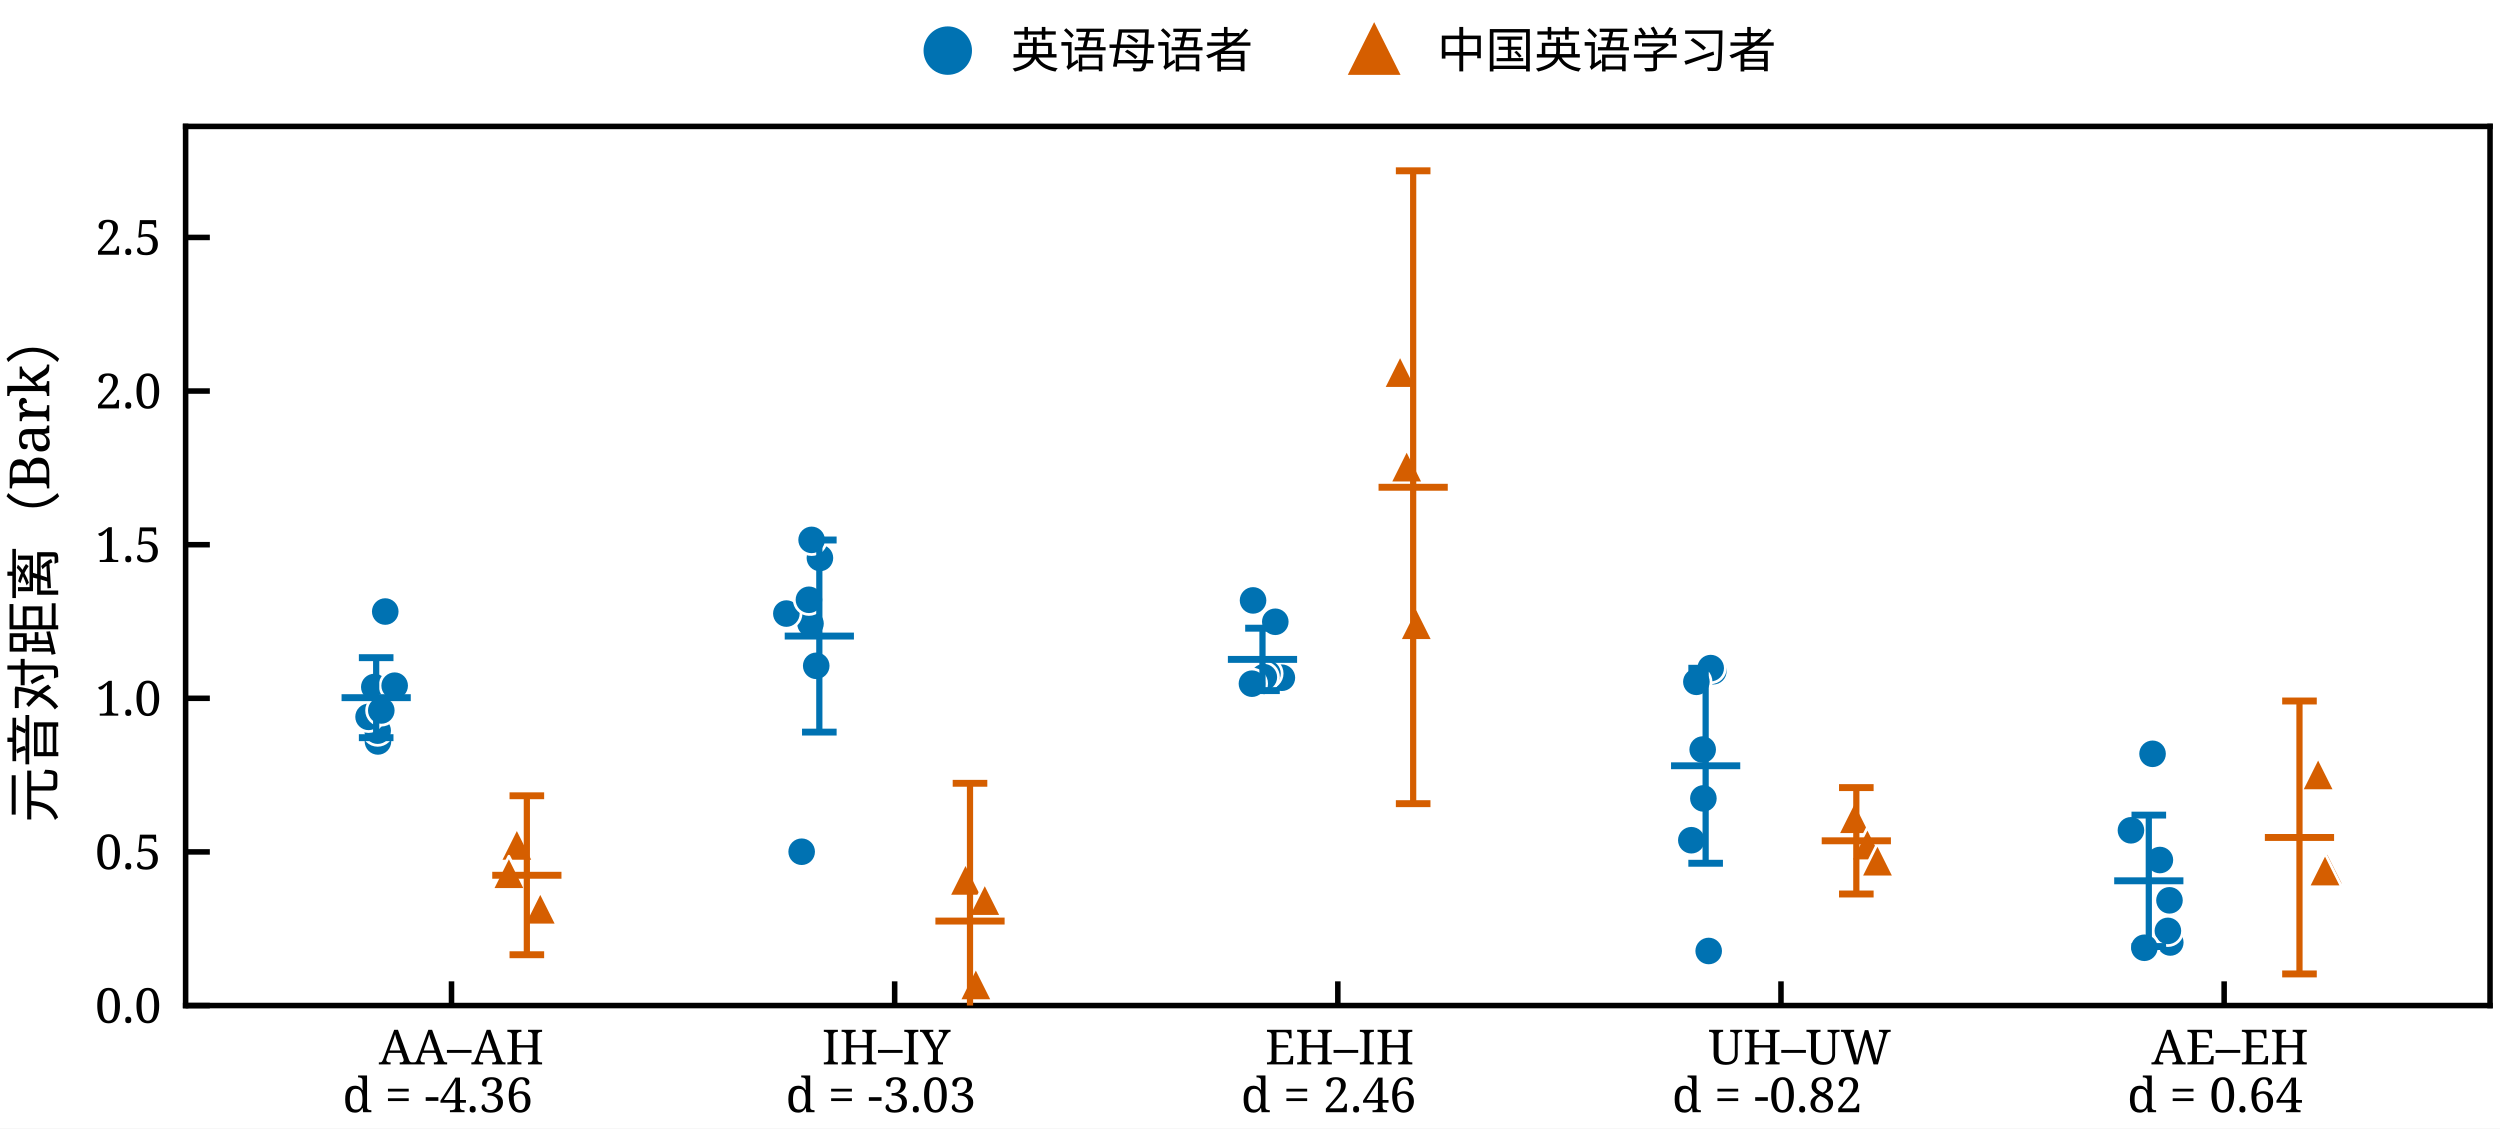
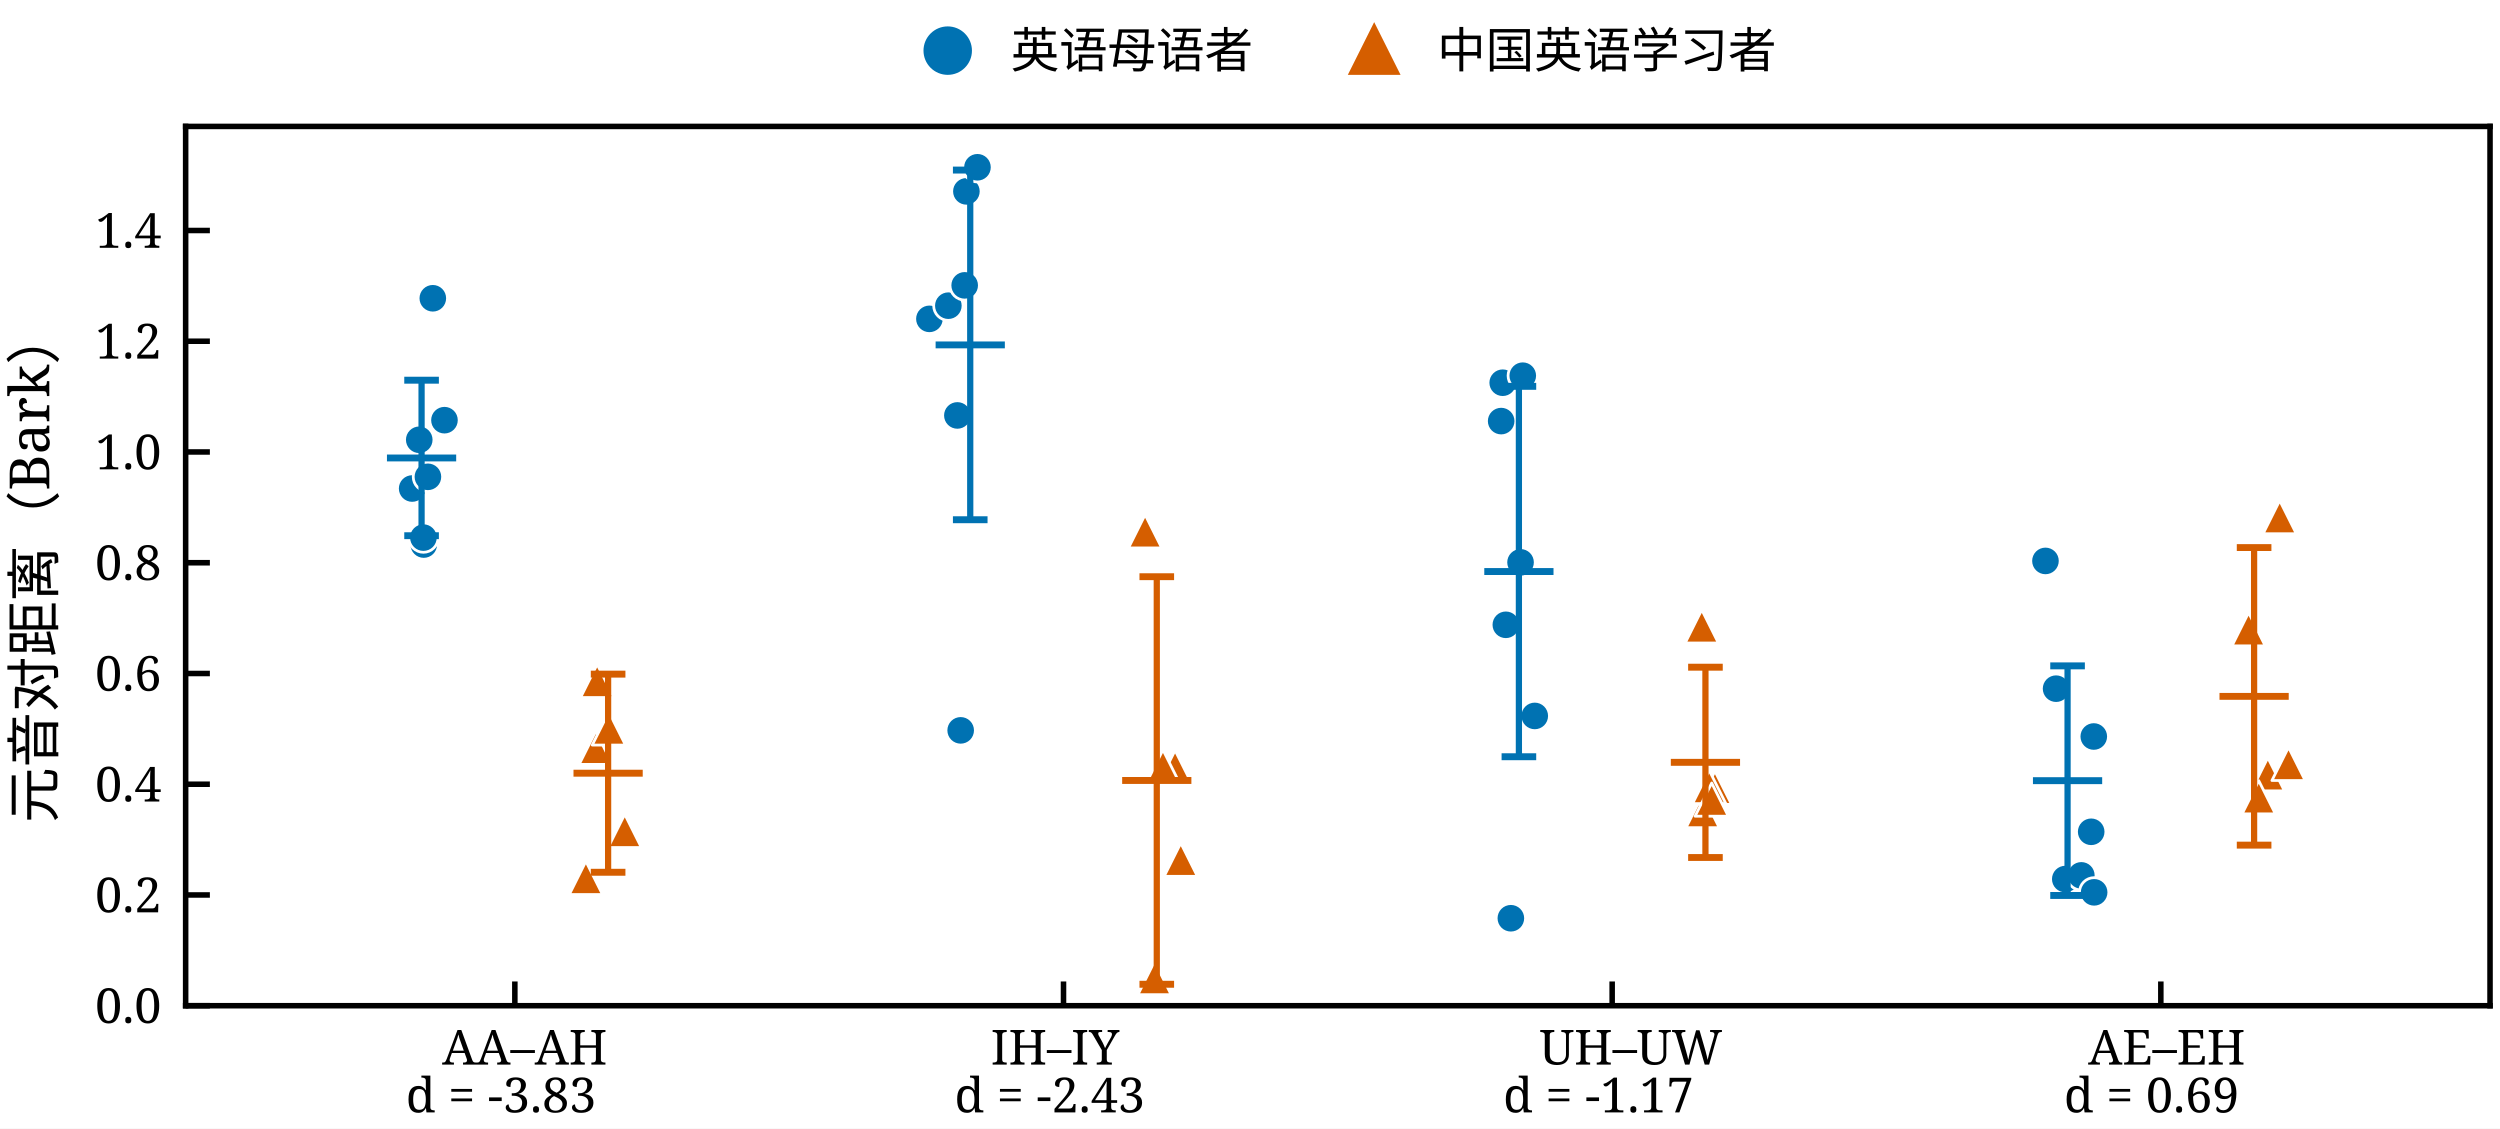
- <svg xmlns="http://www.w3.org/2000/svg" xmlns:xlink="http://www.w3.org/1999/xlink" width="361.169pt" height="163.023pt" viewBox="0 0 361.169 163.023" version="1.1">
+ <svg xmlns="http://www.w3.org/2000/svg" xmlns:xlink="http://www.w3.org/1999/xlink" width="361.109pt" height="163.023pt" viewBox="0 0 361.109 163.023" version="1.1">
  <defs>
    <style type="text/css">*{stroke-linejoin: round; stroke-linecap: butt}</style>
  </defs>
  <g id="figure_1">
    <g id="patch_1">
-       <path d="M 0 163.023  L 361.169 163.023  L 361.169 0  L 0 0  z " style="fill: #ffffff" />
+       <path d="M 0 163.023  L 361.109 163.023  L 361.109 0  L 0 0  z " style="fill: #ffffff" />
    </g>
    <g id="axes_1">
      <g id="patch_2">
-         <path d="M 26.815 145.269  L 359.729 145.269  L 359.729 18.261  L 26.815 18.261  z " style="fill: #ffffff" />
+         <path d="M 26.815 145.269  L 359.669 145.269  L 359.669 18.261  L 26.815 18.261  z " style="fill: #ffffff" />
      </g>
      <g id="matplotlib.axis_1">
        <g id="xtick_1">
          <g id="line2d_1">
            <defs>
-               <path id="m0f20e8d3a5" d="M 0 0  L 0 -3.5  " style="stroke: #000000; stroke-width: 0.8" />
+               <path id="m273ee0854e" d="M 0 0  L 0 -3.5  " style="stroke: #000000; stroke-width: 0.8" />
            </defs>
            <g>
-               <use xlink:href="#m0f20e8d3a5" x="65.228" y="145.269" style="stroke: #000000; stroke-width: 0.8" />
+               <use xlink:href="#m273ee0854e" x="74.366" y="145.269" style="stroke: #000000; stroke-width: 0.8" />
            </g>
          </g>
          <g id="text_1">
-             <text style="font-size: 7px; font-family: 'SimSun'" transform="translate(54.72816 153.7732)">AA–AH</text>
-             <text style="font-size: 7px; font-family: 'SimSun'" transform="translate(49.47816 160.6802)">d = -4.36</text>
+             <text style="font-size: 7px; font-family: 'SimSun'" transform="translate(63.86557 153.7732)">AA–AH</text>
+             <text style="font-size: 7px; font-family: 'SimSun'" transform="translate(58.61557 160.6802)">d = -3.83</text>
          </g>
        </g>
        <g id="xtick_2">
          <g id="line2d_2">
            <g>
-               <use xlink:href="#m0f20e8d3a5" x="129.25" y="145.269" style="stroke: #000000; stroke-width: 0.8" />
+               <use xlink:href="#m273ee0854e" x="153.617" y="145.269" style="stroke: #000000; stroke-width: 0.8" />
            </g>
          </g>
          <g id="text_2">
-             <text style="font-size: 7px; font-family: 'SimSun'" transform="translate(118.7501 153.7732)">IH–IY</text>
-             <text style="font-size: 7px; font-family: 'SimSun'" transform="translate(113.5001 160.6802)">d = -3.03</text>
+             <text style="font-size: 7px; font-family: 'SimSun'" transform="translate(143.1165 153.7732)">IH–IY</text>
+             <text style="font-size: 7px; font-family: 'SimSun'" transform="translate(137.8665 160.6802)">d = -2.43</text>
          </g>
        </g>
        <g id="xtick_3">
          <g id="line2d_3">
            <g>
-               <use xlink:href="#m0f20e8d3a5" x="193.272" y="145.269" style="stroke: #000000; stroke-width: 0.8" />
+               <use xlink:href="#m273ee0854e" x="232.867" y="145.269" style="stroke: #000000; stroke-width: 0.8" />
            </g>
          </g>
          <g id="text_3">
-             <text style="font-size: 7px; font-family: 'SimSun'" transform="translate(182.772 153.7732)">EH–IH</text>
-             <text style="font-size: 7px; font-family: 'SimSun'" transform="translate(179.272 160.6802)">d = 2.46</text>
+             <text style="font-size: 7px; font-family: 'SimSun'" transform="translate(222.3675 153.7732)">UH–UW</text>
+             <text style="font-size: 7px; font-family: 'SimSun'" transform="translate(217.1175 160.6802)">d = -1.17</text>
          </g>
        </g>
        <g id="xtick_4">
          <g id="line2d_4">
            <g>
-               <use xlink:href="#m0f20e8d3a5" x="257.294" y="145.269" style="stroke: #000000; stroke-width: 0.8" />
+               <use xlink:href="#m273ee0854e" x="312.118" y="145.269" style="stroke: #000000; stroke-width: 0.8" />
            </g>
          </g>
          <g id="text_4">
-             <text style="font-size: 7px; font-family: 'SimSun'" transform="translate(246.7939 153.7732)">UH–UW</text>
-             <text style="font-size: 7px; font-family: 'SimSun'" transform="translate(241.5439 160.6802)">d = -0.82</text>
-           </g>
-         </g>
-         <g id="xtick_5">
-           <g id="line2d_5">
-             <g>
-               <use xlink:href="#m0f20e8d3a5" x="321.316" y="145.269" style="stroke: #000000; stroke-width: 0.8" />
-             </g>
-           </g>
-           <g id="text_5">
-             <text style="font-size: 7px; font-family: 'SimSun'" transform="translate(310.8159 153.7732)">AE–EH</text>
-             <text style="font-size: 7px; font-family: 'SimSun'" transform="translate(307.3159 160.6802)">d = 0.64</text>
+             <text style="font-size: 7px; font-family: 'SimSun'" transform="translate(301.6184 153.7732)">AE–EH</text>
+             <text style="font-size: 7px; font-family: 'SimSun'" transform="translate(298.1184 160.6802)">d = 0.69</text>
          </g>
        </g>
      </g>
      <g id="matplotlib.axis_2">
        <g id="ytick_1">
+           <g id="line2d_5">
+             <defs>
+               <path id="ma2ad5a8fa7" d="M 0 0  L 3.5 0  " style="stroke: #000000; stroke-width: 0.8" />
+             </defs>
+             <g>
+               <use xlink:href="#ma2ad5a8fa7" x="26.815" y="145.269" style="stroke: #000000; stroke-width: 0.8" />
+             </g>
+           </g>
+           <g id="text_5">
+             <text style="font-size: 7px; font-family: 'SimSun'; text-anchor: end" x="23.315" y="147.771" transform="rotate(-0 23.315 147.7712)">0.0</text>
+           </g>
+         </g>
+         <g id="ytick_2">
          <g id="line2d_6">
-             <defs>
-               <path id="m9a0cbcdfed" d="M 0 0  L 3.5 0  " style="stroke: #000000; stroke-width: 0.8" />
-             </defs>
-             <g>
-               <use xlink:href="#m9a0cbcdfed" x="26.815" y="145.269" style="stroke: #000000; stroke-width: 0.8" />
+             <g>
+               <use xlink:href="#ma2ad5a8fa7" x="26.815" y="129.273" style="stroke: #000000; stroke-width: 0.8" />
            </g>
          </g>
          <g id="text_6">
-             <text style="font-size: 7px; font-family: 'SimSun'; text-anchor: end" x="23.315" y="147.771" transform="rotate(-0 23.315 147.7712)">0.0</text>
-           </g>
-         </g>
-         <g id="ytick_2">
+             <text style="font-size: 7px; font-family: 'SimSun'; text-anchor: end" x="23.315" y="131.775" transform="rotate(-0 23.315 131.7748)">0.2</text>
+           </g>
+         </g>
+         <g id="ytick_3">
          <g id="line2d_7">
            <g>
-               <use xlink:href="#m9a0cbcdfed" x="26.815" y="123.076" style="stroke: #000000; stroke-width: 0.8" />
+               <use xlink:href="#ma2ad5a8fa7" x="26.815" y="113.276" style="stroke: #000000; stroke-width: 0.8" />
            </g>
          </g>
          <g id="text_7">
-             <text style="font-size: 7px; font-family: 'SimSun'; text-anchor: end" x="23.315" y="125.578" transform="rotate(-0 23.315 125.5778)">0.5</text>
-           </g>
-         </g>
-         <g id="ytick_3">
+             <text style="font-size: 7px; font-family: 'SimSun'; text-anchor: end" x="23.315" y="115.778" transform="rotate(-0 23.315 115.7783)">0.4</text>
+           </g>
+         </g>
+         <g id="ytick_4">
          <g id="line2d_8">
            <g>
-               <use xlink:href="#m9a0cbcdfed" x="26.815" y="100.882" style="stroke: #000000; stroke-width: 0.8" />
+               <use xlink:href="#ma2ad5a8fa7" x="26.815" y="97.28" style="stroke: #000000; stroke-width: 0.8" />
            </g>
          </g>
          <g id="text_8">
-             <text style="font-size: 7px; font-family: 'SimSun'; text-anchor: end" x="23.315" y="103.384" transform="rotate(-0 23.315 103.3844)">1.0</text>
-           </g>
-         </g>
-         <g id="ytick_4">
+             <text style="font-size: 7px; font-family: 'SimSun'; text-anchor: end" x="23.315" y="99.782" transform="rotate(-0 23.315 99.78178)">0.6</text>
+           </g>
+         </g>
+         <g id="ytick_5">
          <g id="line2d_9">
            <g>
-               <use xlink:href="#m9a0cbcdfed" x="26.815" y="78.689" style="stroke: #000000; stroke-width: 0.8" />
+               <use xlink:href="#ma2ad5a8fa7" x="26.815" y="81.283" style="stroke: #000000; stroke-width: 0.8" />
            </g>
          </g>
          <g id="text_9">
-             <text style="font-size: 7px; font-family: 'SimSun'; text-anchor: end" x="23.315" y="81.191" transform="rotate(-0 23.315 81.19102)">1.5</text>
-           </g>
-         </g>
-         <g id="ytick_5">
+             <text style="font-size: 7px; font-family: 'SimSun'; text-anchor: end" x="23.315" y="83.785" transform="rotate(-0 23.315 83.7853)">0.8</text>
+           </g>
+         </g>
+         <g id="ytick_6">
          <g id="line2d_10">
            <g>
-               <use xlink:href="#m9a0cbcdfed" x="26.815" y="56.496" style="stroke: #000000; stroke-width: 0.8" />
+               <use xlink:href="#ma2ad5a8fa7" x="26.815" y="65.287" style="stroke: #000000; stroke-width: 0.8" />
            </g>
          </g>
          <g id="text_10">
-             <text style="font-size: 7px; font-family: 'SimSun'; text-anchor: end" x="23.315" y="58.998" transform="rotate(-0 23.315 58.99762)">2.0</text>
-           </g>
-         </g>
-         <g id="ytick_6">
+             <text style="font-size: 7px; font-family: 'SimSun'; text-anchor: end" x="23.315" y="67.789" transform="rotate(-0 23.315 67.78882)">1.0</text>
+           </g>
+         </g>
+         <g id="ytick_7">
          <g id="line2d_11">
            <g>
-               <use xlink:href="#m9a0cbcdfed" x="26.815" y="34.302" style="stroke: #000000; stroke-width: 0.8" />
+               <use xlink:href="#ma2ad5a8fa7" x="26.815" y="49.29" style="stroke: #000000; stroke-width: 0.8" />
            </g>
          </g>
          <g id="text_11">
-             <text style="font-size: 7px; font-family: 'SimSun'; text-anchor: end" x="23.315" y="36.804" transform="rotate(-0 23.315 36.80422)">2.5</text>
-           </g>
-         </g>
-         <g id="text_12">
+             <text style="font-size: 7px; font-family: 'SimSun'; text-anchor: end" x="23.315" y="51.792" transform="rotate(-0 23.315 51.79234)">1.2</text>
+           </g>
+         </g>
+         <g id="ytick_8">
+           <g id="line2d_12">
+             <g>
+               <use xlink:href="#ma2ad5a8fa7" x="26.815" y="33.294" style="stroke: #000000; stroke-width: 0.8" />
+             </g>
+           </g>
+           <g id="text_12">
+             <text style="font-size: 7px; font-family: 'SimSun'; text-anchor: end" x="23.315" y="35.796" transform="rotate(-0 23.315 35.79585)">1.4</text>
+           </g>
+         </g>
+         <g id="text_13">
          <text style="font-size: 8px; font-family: 'SimSun'; text-anchor: middle" x="7.784" y="81.765" transform="rotate(-90 7.78375 81.76528)">元音对距离（Bark）</text>
        </g>
      </g>
      <g id="patch_3">
        <path d="M 26.815 145.269  L 26.815 18.261  " style="fill: none; stroke: #000000; stroke-width: 0.8; stroke-linejoin: miter; stroke-linecap: square" />
      </g>
      <g id="patch_4">
-         <path d="M 359.729 145.269  L 359.729 18.261  " style="fill: none; stroke: #000000; stroke-width: 0.8; stroke-linejoin: miter; stroke-linecap: square" />
+         <path d="M 359.669 145.269  L 359.669 18.261  " style="fill: none; stroke: #000000; stroke-width: 0.8; stroke-linejoin: miter; stroke-linecap: square" />
      </g>
      <g id="patch_5">
-         <path d="M 26.815 145.269  L 359.729 145.269  " style="fill: none; stroke: #000000; stroke-width: 0.8; stroke-linejoin: miter; stroke-linecap: square" />
+         <path d="M 26.815 145.269  L 359.669 145.269  " style="fill: none; stroke: #000000; stroke-width: 0.8; stroke-linejoin: miter; stroke-linecap: square" />
      </g>
      <g id="patch_6">
-         <path d="M 26.815 18.261  L 359.729 18.261  " style="fill: none; stroke: #000000; stroke-width: 0.8; stroke-linejoin: miter; stroke-linecap: square" />
+         <path d="M 26.815 18.261  L 359.669 18.261  " style="fill: none; stroke: #000000; stroke-width: 0.8; stroke-linejoin: miter; stroke-linecap: square" />
      </g>
      <g id="PathCollection_1">
        <defs>
-           <path id="m44cddf2eb2" d="M 0 2.121  C 0.563 2.121 1.102 1.898 1.5 1.5  C 1.898 1.102 2.121 0.563 2.121 0  C 2.121 -0.563 1.898 -1.102 1.5 -1.5  C 1.102 -1.898 0.563 -2.121 0 -2.121  C -0.563 -2.121 -1.102 -1.898 -1.5 -1.5  C -1.898 -1.102 -2.121 -0.563 -2.121 0  C -2.121 0.563 -1.898 1.102 -1.5 1.5  C -1.102 1.898 -0.563 2.121 0 2.121  z " style="stroke: #ffffff; stroke-width: 0.4" />
-         </defs>
-         <g clip-path="url(#p0d989b2c0b)">
-           <use xlink:href="#m44cddf2eb2" x="54.602" y="107.115" style="fill: #0072b2; stroke: #ffffff; stroke-width: 0.4" />
-           <use xlink:href="#m44cddf2eb2" x="54.074" y="99.253" style="fill: #0072b2; stroke: #ffffff; stroke-width: 0.4" />
-           <use xlink:href="#m44cddf2eb2" x="55.656" y="88.348" style="fill: #0072b2; stroke: #ffffff; stroke-width: 0.4" />
-           <use xlink:href="#m44cddf2eb2" x="54.559" y="105.555" style="fill: #0072b2; stroke: #ffffff; stroke-width: 0.4" />
-           <use xlink:href="#m44cddf2eb2" x="53.247" y="103.563" style="fill: #0072b2; stroke: #ffffff; stroke-width: 0.4" />
-           <use xlink:href="#m44cddf2eb2" x="55.085" y="102.638" style="fill: #0072b2; stroke: #ffffff; stroke-width: 0.4" />
-           <use xlink:href="#m44cddf2eb2" x="57.016" y="99.058" style="fill: #0072b2; stroke: #ffffff; stroke-width: 0.4" />
+           <path id="m1611104cc3" d="M 0 2.121  C 0.563 2.121 1.102 1.898 1.5 1.5  C 1.898 1.102 2.121 0.563 2.121 0  C 2.121 -0.563 1.898 -1.102 1.5 -1.5  C 1.102 -1.898 0.563 -2.121 0 -2.121  C -0.563 -2.121 -1.102 -1.898 -1.5 -1.5  C -1.898 -1.102 -2.121 -0.563 -2.121 0  C -2.121 0.563 -1.898 1.102 -1.5 1.5  C -1.102 1.898 -0.563 2.121 0 2.121  z " style="stroke: #ffffff; stroke-width: 0.4" />
+         </defs>
+         <g clip-path="url(#pfaedc17c2f)">
+           <use xlink:href="#m1611104cc3" x="61.212" y="78.656" style="fill: #0072b2; stroke: #ffffff; stroke-width: 0.4" />
+           <use xlink:href="#m1611104cc3" x="60.558" y="63.524" style="fill: #0072b2; stroke: #ffffff; stroke-width: 0.4" />
+           <use xlink:href="#m1611104cc3" x="62.517" y="43.084" style="fill: #0072b2; stroke: #ffffff; stroke-width: 0.4" />
+           <use xlink:href="#m1611104cc3" x="61.159" y="77.655" style="fill: #0072b2; stroke: #ffffff; stroke-width: 0.4" />
+           <use xlink:href="#m1611104cc3" x="59.534" y="70.564" style="fill: #0072b2; stroke: #ffffff; stroke-width: 0.4" />
+           <use xlink:href="#m1611104cc3" x="61.81" y="68.874" style="fill: #0072b2; stroke: #ffffff; stroke-width: 0.4" />
+           <use xlink:href="#m1611104cc3" x="64.2" y="60.692" style="fill: #0072b2; stroke: #ffffff; stroke-width: 0.4" />
        </g>
      </g>
      <g id="PathCollection_2">
        <defs>
-           <path id="m0ab3a6544e" d="M 0 -2.398  L -2.398 2.398  L 2.398 2.398  z " style="stroke: #ffffff; stroke-width: 0.4" />
-         </defs>
-         <g clip-path="url(#p0d989b2c0b)">
-           <use xlink:href="#m0ab3a6544e" x="78.052" y="131.235" style="fill: #d55e00; stroke: #ffffff; stroke-width: 0.4" />
-           <use xlink:href="#m0ab3a6544e" x="74.67" y="122.009" style="fill: #d55e00; stroke: #ffffff; stroke-width: 0.4" />
-           <use xlink:href="#m0ab3a6544e" x="73.519" y="126.096" style="fill: #d55e00; stroke: #ffffff; stroke-width: 0.4" />
+           <path id="md8335c87cf" d="M 0 -2.398  L -2.398 2.398  L 2.398 2.398  z " style="stroke: #ffffff; stroke-width: 0.4" />
+         </defs>
+         <g clip-path="url(#pfaedc17c2f)">
+           <use xlink:href="#md8335c87cf" x="90.24" y="120.017" style="fill: #d55e00; stroke: #ffffff; stroke-width: 0.4" />
+           <use xlink:href="#md8335c87cf" x="86.054" y="108.017" style="fill: #d55e00; stroke: #ffffff; stroke-width: 0.4" />
+           <use xlink:href="#md8335c87cf" x="84.629" y="126.807" style="fill: #d55e00; stroke: #ffffff; stroke-width: 0.4" />
+           <use xlink:href="#md8335c87cf" x="86.258" y="98.356" style="fill: #d55e00; stroke: #ffffff; stroke-width: 0.4" />
+           <use xlink:href="#md8335c87cf" x="87.943" y="105.22" style="fill: #d55e00; stroke: #ffffff; stroke-width: 0.4" />
        </g>
      </g>
      <g id="PathCollection_3">
-         <g clip-path="url(#p0d989b2c0b)">
-           <use xlink:href="#m44cddf2eb2" x="117.089" y="90.088" style="fill: #0072b2; stroke: #ffffff; stroke-width: 0.4" />
-           <use xlink:href="#m44cddf2eb2" x="118.451" y="80.609" style="fill: #0072b2; stroke: #ffffff; stroke-width: 0.4" />
-           <use xlink:href="#m44cddf2eb2" x="113.603" y="88.641" style="fill: #0072b2; stroke: #ffffff; stroke-width: 0.4" />
-           <use xlink:href="#m44cddf2eb2" x="117.918" y="96.189" style="fill: #0072b2; stroke: #ffffff; stroke-width: 0.4" />
-           <use xlink:href="#m44cddf2eb2" x="115.814" y="123.047" style="fill: #0072b2; stroke: #ffffff; stroke-width: 0.4" />
-           <use xlink:href="#m44cddf2eb2" x="116.866" y="86.649" style="fill: #0072b2; stroke: #ffffff; stroke-width: 0.4" />
-           <use xlink:href="#m44cddf2eb2" x="117.251" y="77.996" style="fill: #0072b2; stroke: #ffffff; stroke-width: 0.4" />
+         <g clip-path="url(#pfaedc17c2f)">
+           <use xlink:href="#m1611104cc3" x="134.248" y="46.058" style="fill: #0072b2; stroke: #ffffff; stroke-width: 0.4" />
+           <use xlink:href="#m1611104cc3" x="139.589" y="27.642" style="fill: #0072b2; stroke: #ffffff; stroke-width: 0.4" />
+           <use xlink:href="#m1611104cc3" x="136.984" y="44.153" style="fill: #0072b2; stroke: #ffffff; stroke-width: 0.4" />
+           <use xlink:href="#m1611104cc3" x="138.287" y="60.007" style="fill: #0072b2; stroke: #ffffff; stroke-width: 0.4" />
+           <use xlink:href="#m1611104cc3" x="138.764" y="105.497" style="fill: #0072b2; stroke: #ffffff; stroke-width: 0.4" />
+           <use xlink:href="#m1611104cc3" x="139.342" y="41.218" style="fill: #0072b2; stroke: #ffffff; stroke-width: 0.4" />
+           <use xlink:href="#m1611104cc3" x="141.188" y="24.162" style="fill: #0072b2; stroke: #ffffff; stroke-width: 0.4" />
        </g>
      </g>
      <g id="PathCollection_4">
-         <g clip-path="url(#p0d989b2c0b)">
-           <use xlink:href="#m0ab3a6544e" x="139.486" y="127.06" style="fill: #d55e00; stroke: #ffffff; stroke-width: 0.4" />
-           <use xlink:href="#m0ab3a6544e" x="140.977" y="142.167" style="fill: #d55e00; stroke: #ffffff; stroke-width: 0.4" />
-           <use xlink:href="#m0ab3a6544e" x="142.27" y="129.978" style="fill: #d55e00; stroke: #ffffff; stroke-width: 0.4" />
+         <g clip-path="url(#pfaedc17c2f)">
+           <use xlink:href="#md8335c87cf" x="169.733" y="110.786" style="fill: #d55e00; stroke: #ffffff; stroke-width: 0.4" />
+           <use xlink:href="#md8335c87cf" x="166.763" y="141.268" style="fill: #d55e00; stroke: #ffffff; stroke-width: 0.4" />
+           <use xlink:href="#md8335c87cf" x="170.555" y="124.176" style="fill: #d55e00; stroke: #ffffff; stroke-width: 0.4" />
+           <use xlink:href="#md8335c87cf" x="165.402" y="76.746" style="fill: #d55e00; stroke: #ffffff; stroke-width: 0.4" />
+           <use xlink:href="#md8335c87cf" x="167.981" y="110.708" style="fill: #d55e00; stroke: #ffffff; stroke-width: 0.4" />
        </g>
      </g>
      <g id="PathCollection_5">
-         <g clip-path="url(#p0d989b2c0b)">
-           <use xlink:href="#m44cddf2eb2" x="182.125" y="98.452" style="fill: #0072b2; stroke: #ffffff; stroke-width: 0.4" />
-           <use xlink:href="#m44cddf2eb2" x="185.188" y="97.911" style="fill: #0072b2; stroke: #ffffff; stroke-width: 0.4" />
-           <use xlink:href="#m44cddf2eb2" x="181.025" y="86.74" style="fill: #0072b2; stroke: #ffffff; stroke-width: 0.4" />
-           <use xlink:href="#m44cddf2eb2" x="183.108" y="97.299" style="fill: #0072b2; stroke: #ffffff; stroke-width: 0.4" />
-           <use xlink:href="#m44cddf2eb2" x="184.239" y="89.826" style="fill: #0072b2; stroke: #ffffff; stroke-width: 0.4" />
-           <use xlink:href="#m44cddf2eb2" x="182.581" y="97.832" style="fill: #0072b2; stroke: #ffffff; stroke-width: 0.4" />
-           <use xlink:href="#m44cddf2eb2" x="180.865" y="98.77" style="fill: #0072b2; stroke: #ffffff; stroke-width: 0.4" />
+         <g clip-path="url(#pfaedc17c2f)">
+           <use xlink:href="#m1611104cc3" x="221.686" y="103.412" style="fill: #0072b2; stroke: #ffffff; stroke-width: 0.4" />
+           <use xlink:href="#m1611104cc3" x="219.633" y="81.228" style="fill: #0072b2; stroke: #ffffff; stroke-width: 0.4" />
+           <use xlink:href="#m1611104cc3" x="217.509" y="90.249" style="fill: #0072b2; stroke: #ffffff; stroke-width: 0.4" />
+           <use xlink:href="#m1611104cc3" x="217.057" y="55.282" style="fill: #0072b2; stroke: #ffffff; stroke-width: 0.4" />
+           <use xlink:href="#m1611104cc3" x="218.234" y="132.635" style="fill: #0072b2; stroke: #ffffff; stroke-width: 0.4" />
+           <use xlink:href="#m1611104cc3" x="219.953" y="54.266" style="fill: #0072b2; stroke: #ffffff; stroke-width: 0.4" />
+           <use xlink:href="#m1611104cc3" x="216.834" y="60.824" style="fill: #0072b2; stroke: #ffffff; stroke-width: 0.4" />
        </g>
      </g>
      <g id="PathCollection_6">
-         <g clip-path="url(#p0d989b2c0b)">
-           <use xlink:href="#m0ab3a6544e" x="202.267" y="53.697" style="fill: #d55e00; stroke: #ffffff; stroke-width: 0.4" />
-           <use xlink:href="#m0ab3a6544e" x="203.218" y="67.354" style="fill: #d55e00; stroke: #ffffff; stroke-width: 0.4" />
-           <use xlink:href="#m0ab3a6544e" x="204.607" y="90.124" style="fill: #d55e00; stroke: #ffffff; stroke-width: 0.4" />
+         <g clip-path="url(#pfaedc17c2f)">
+           <use xlink:href="#md8335c87cf" x="245.81" y="90.478" style="fill: #d55e00; stroke: #ffffff; stroke-width: 0.4" />
+           <use xlink:href="#md8335c87cf" x="245.936" y="117.146" style="fill: #d55e00; stroke: #ffffff; stroke-width: 0.4" />
+           <use xlink:href="#md8335c87cf" x="247.712" y="113.784" style="fill: #d55e00; stroke: #ffffff; stroke-width: 0.4" />
+           <use xlink:href="#md8335c87cf" x="246.885" y="113.673" style="fill: #d55e00; stroke: #ffffff; stroke-width: 0.4" />
+           <use xlink:href="#md8335c87cf" x="247.241" y="115.497" style="fill: #d55e00; stroke: #ffffff; stroke-width: 0.4" />
        </g>
      </g>
      <g id="PathCollection_7">
-         <g clip-path="url(#p0d989b2c0b)">
-           <use xlink:href="#m44cddf2eb2" x="244.342" y="121.385" style="fill: #0072b2; stroke: #ffffff; stroke-width: 0.4" />
-           <use xlink:href="#m44cddf2eb2" x="245.982" y="108.288" style="fill: #0072b2; stroke: #ffffff; stroke-width: 0.4" />
-           <use xlink:href="#m44cddf2eb2" x="246.084" y="115.345" style="fill: #0072b2; stroke: #ffffff; stroke-width: 0.4" />
-           <use xlink:href="#m44cddf2eb2" x="247.518" y="96.968" style="fill: #0072b2; stroke: #ffffff; stroke-width: 0.4" />
-           <use xlink:href="#m44cddf2eb2" x="246.85" y="137.386" style="fill: #0072b2; stroke: #ffffff; stroke-width: 0.4" />
-           <use xlink:href="#m44cddf2eb2" x="247.138" y="96.519" style="fill: #0072b2; stroke: #ffffff; stroke-width: 0.4" />
-           <use xlink:href="#m44cddf2eb2" x="245.071" y="98.502" style="fill: #0072b2; stroke: #ffffff; stroke-width: 0.4" />
+         <g clip-path="url(#pfaedc17c2f)">
+           <use xlink:href="#m1611104cc3" x="296.988" y="99.475" style="fill: #0072b2; stroke: #ffffff; stroke-width: 0.4" />
+           <use xlink:href="#m1611104cc3" x="298.317" y="126.976" style="fill: #0072b2; stroke: #ffffff; stroke-width: 0.4" />
+           <use xlink:href="#m1611104cc3" x="300.634" y="126.443" style="fill: #0072b2; stroke: #ffffff; stroke-width: 0.4" />
+           <use xlink:href="#m1611104cc3" x="302.433" y="106.383" style="fill: #0072b2; stroke: #ffffff; stroke-width: 0.4" />
+           <use xlink:href="#m1611104cc3" x="295.453" y="81.022" style="fill: #0072b2; stroke: #ffffff; stroke-width: 0.4" />
+           <use xlink:href="#m1611104cc3" x="302.485" y="128.892" style="fill: #0072b2; stroke: #ffffff; stroke-width: 0.4" />
+           <use xlink:href="#m1611104cc3" x="302.059" y="120.147" style="fill: #0072b2; stroke: #ffffff; stroke-width: 0.4" />
        </g>
      </g>
      <g id="PathCollection_8">
-         <g clip-path="url(#p0d989b2c0b)">
-           <use xlink:href="#m0ab3a6544e" x="267.912" y="118.156" style="fill: #d55e00; stroke: #ffffff; stroke-width: 0.4" />
-           <use xlink:href="#m0ab3a6544e" x="269.784" y="121.958" style="fill: #d55e00; stroke: #ffffff; stroke-width: 0.4" />
-           <use xlink:href="#m0ab3a6544e" x="271.237" y="124.285" style="fill: #d55e00; stroke: #ffffff; stroke-width: 0.4" />
-         </g>
-       </g>
-       <g id="PathCollection_9">
-         <g clip-path="url(#p0d989b2c0b)">
-           <use xlink:href="#m44cddf2eb2" x="307.853" y="119.953" style="fill: #0072b2; stroke: #ffffff; stroke-width: 0.4" />
-           <use xlink:href="#m44cddf2eb2" x="313.534" y="136.16" style="fill: #0072b2; stroke: #ffffff; stroke-width: 0.4" />
-           <use xlink:href="#m44cddf2eb2" x="313.189" y="134.483" style="fill: #0072b2; stroke: #ffffff; stroke-width: 0.4" />
-           <use xlink:href="#m44cddf2eb2" x="312.033" y="124.245" style="fill: #0072b2; stroke: #ffffff; stroke-width: 0.4" />
-           <use xlink:href="#m44cddf2eb2" x="310.974" y="108.902" style="fill: #0072b2; stroke: #ffffff; stroke-width: 0.4" />
-           <use xlink:href="#m44cddf2eb2" x="309.789" y="136.921" style="fill: #0072b2; stroke: #ffffff; stroke-width: 0.4" />
-           <use xlink:href="#m44cddf2eb2" x="313.419" y="130.069" style="fill: #0072b2; stroke: #ffffff; stroke-width: 0.4" />
-         </g>
-       </g>
-       <g id="PathCollection_10">
-         <g clip-path="url(#p0d989b2c0b)">
-           <use xlink:href="#m0ab3a6544e" x="336.216" y="125.43" style="fill: #d55e00; stroke: #ffffff; stroke-width: 0.4" />
-           <use xlink:href="#m0ab3a6544e" x="335.891" y="125.712" style="fill: #d55e00; stroke: #ffffff; stroke-width: 0.4" />
-           <use xlink:href="#m0ab3a6544e" x="334.894" y="111.827" style="fill: #d55e00; stroke: #ffffff; stroke-width: 0.4" />
+         <g clip-path="url(#pfaedc17c2f)">
+           <use xlink:href="#md8335c87cf" x="327.573" y="111.839" style="fill: #d55e00; stroke: #ffffff; stroke-width: 0.4" />
+           <use xlink:href="#md8335c87cf" x="326.262" y="115.16" style="fill: #d55e00; stroke: #ffffff; stroke-width: 0.4" />
+           <use xlink:href="#md8335c87cf" x="324.795" y="90.89" style="fill: #d55e00; stroke: #ffffff; stroke-width: 0.4" />
+           <use xlink:href="#md8335c87cf" x="329.289" y="74.695" style="fill: #d55e00; stroke: #ffffff; stroke-width: 0.4" />
+           <use xlink:href="#md8335c87cf" x="330.562" y="110.339" style="fill: #d55e00; stroke: #ffffff; stroke-width: 0.4" />
        </g>
      </g>
      <g id="LineCollection_1">
-         <path d="M 54.344 106.565  L 54.344 95.015  " clip-path="url(#p0d989b2c0b)" style="fill: none; stroke: #0072b2; stroke-width: 0.9" />
-       </g>
-       <g id="line2d_12">
-         <defs>
-           <path id="m392b7aef38" d="M 2.5 0  L -2.5 -0  " style="stroke: #0072b2" />
-         </defs>
-         <g clip-path="url(#p0d989b2c0b)">
-           <use xlink:href="#m392b7aef38" x="54.344" y="106.565" style="fill: #0072b2; stroke: #0072b2" />
-         </g>
+         <path d="M 60.893 77.378  L 60.893 54.921  " clip-path="url(#pfaedc17c2f)" style="fill: none; stroke: #0072b2; stroke-width: 0.9" />
      </g>
      <g id="line2d_13">
-         <g clip-path="url(#p0d989b2c0b)">
-           <use xlink:href="#m392b7aef38" x="54.344" y="95.015" style="fill: #0072b2; stroke: #0072b2" />
+         <defs>
+           <path id="m207dc9a934" d="M 2.5 0  L -2.5 -0  " style="stroke: #0072b2" />
+         </defs>
+         <g clip-path="url(#pfaedc17c2f)">
+           <use xlink:href="#m207dc9a934" x="60.893" y="77.378" style="fill: #0072b2; stroke: #0072b2" />
+         </g>
+       </g>
+       <g id="line2d_14">
+         <g clip-path="url(#pfaedc17c2f)">
+           <use xlink:href="#m207dc9a934" x="60.893" y="54.921" style="fill: #0072b2; stroke: #0072b2" />
        </g>
      </g>
      <g id="LineCollection_2">
-         <path d="M 76.112 137.931  L 76.112 114.963  " clip-path="url(#p0d989b2c0b)" style="fill: none; stroke: #d55e00; stroke-width: 0.9" />
-       </g>
-       <g id="line2d_14">
-         <defs>
-           <path id="mee1b6e6ddb" d="M 2.5 0  L -2.5 -0  " style="stroke: #d55e00" />
-         </defs>
-         <g clip-path="url(#p0d989b2c0b)">
-           <use xlink:href="#mee1b6e6ddb" x="76.112" y="137.931" style="fill: #d55e00; stroke: #d55e00" />
-         </g>
+         <path d="M 87.838 125.99  L 87.838 97.377  " clip-path="url(#pfaedc17c2f)" style="fill: none; stroke: #d55e00; stroke-width: 0.9" />
      </g>
      <g id="line2d_15">
-         <g clip-path="url(#p0d989b2c0b)">
-           <use xlink:href="#mee1b6e6ddb" x="76.112" y="114.963" style="fill: #d55e00; stroke: #d55e00" />
+         <defs>
+           <path id="mb1f7d3b7a6" d="M 2.5 0  L -2.5 -0  " style="stroke: #d55e00" />
+         </defs>
+         <g clip-path="url(#pfaedc17c2f)">
+           <use xlink:href="#mb1f7d3b7a6" x="87.838" y="125.99" style="fill: #d55e00; stroke: #d55e00" />
+         </g>
+       </g>
+       <g id="line2d_16">
+         <g clip-path="url(#pfaedc17c2f)">
+           <use xlink:href="#mb1f7d3b7a6" x="87.838" y="97.377" style="fill: #d55e00; stroke: #d55e00" />
        </g>
      </g>
      <g id="LineCollection_3">
-         <path d="M 118.366 105.765  L 118.366 78.011  " clip-path="url(#p0d989b2c0b)" style="fill: none; stroke: #0072b2; stroke-width: 0.9" />
-       </g>
-       <g id="line2d_16">
-         <g clip-path="url(#p0d989b2c0b)">
-           <use xlink:href="#m392b7aef38" x="118.366" y="105.765" style="fill: #0072b2; stroke: #0072b2" />
-         </g>
+         <path d="M 140.144 75.075  L 140.144 24.564  " clip-path="url(#pfaedc17c2f)" style="fill: none; stroke: #0072b2; stroke-width: 0.9" />
      </g>
      <g id="line2d_17">
-         <g clip-path="url(#p0d989b2c0b)">
-           <use xlink:href="#m392b7aef38" x="118.366" y="78.011" style="fill: #0072b2; stroke: #0072b2" />
+         <g clip-path="url(#pfaedc17c2f)">
+           <use xlink:href="#m207dc9a934" x="140.144" y="75.075" style="fill: #0072b2; stroke: #0072b2" />
+         </g>
+       </g>
+       <g id="line2d_18">
+         <g clip-path="url(#pfaedc17c2f)">
+           <use xlink:href="#m207dc9a934" x="140.144" y="24.564" style="fill: #0072b2; stroke: #0072b2" />
        </g>
      </g>
      <g id="LineCollection_4">
-         <path d="M 140.134 152.975  L 140.134 113.162  " clip-path="url(#p0d989b2c0b)" style="fill: none; stroke: #d55e00; stroke-width: 0.9" />
-       </g>
-       <g id="line2d_18">
-         <g clip-path="url(#p0d989b2c0b)">
-           <use xlink:href="#mee1b6e6ddb" x="140.134" y="152.975" style="fill: #d55e00; stroke: #d55e00" />
-         </g>
+         <path d="M 167.089 142.173  L 167.089 83.3  " clip-path="url(#pfaedc17c2f)" style="fill: none; stroke: #d55e00; stroke-width: 0.9" />
      </g>
      <g id="line2d_19">
-         <g clip-path="url(#p0d989b2c0b)">
-           <use xlink:href="#mee1b6e6ddb" x="140.134" y="113.162" style="fill: #d55e00; stroke: #d55e00" />
+         <g clip-path="url(#pfaedc17c2f)">
+           <use xlink:href="#mb1f7d3b7a6" x="167.089" y="142.173" style="fill: #d55e00; stroke: #d55e00" />
+         </g>
+       </g>
+       <g id="line2d_20">
+         <g clip-path="url(#pfaedc17c2f)">
+           <use xlink:href="#mb1f7d3b7a6" x="167.089" y="83.3" style="fill: #d55e00; stroke: #d55e00" />
        </g>
      </g>
      <g id="LineCollection_5">
-         <path d="M 182.388 99.768  L 182.388 90.755  " clip-path="url(#p0d989b2c0b)" style="fill: none; stroke: #0072b2; stroke-width: 0.9" />
-       </g>
-       <g id="line2d_20">
-         <g clip-path="url(#p0d989b2c0b)">
-           <use xlink:href="#m392b7aef38" x="182.388" y="99.768" style="fill: #0072b2; stroke: #0072b2" />
-         </g>
+         <path d="M 219.395 109.309  L 219.395 55.804  " clip-path="url(#pfaedc17c2f)" style="fill: none; stroke: #0072b2; stroke-width: 0.9" />
      </g>
      <g id="line2d_21">
-         <g clip-path="url(#p0d989b2c0b)">
-           <use xlink:href="#m392b7aef38" x="182.388" y="90.755" style="fill: #0072b2; stroke: #0072b2" />
+         <g clip-path="url(#pfaedc17c2f)">
+           <use xlink:href="#m207dc9a934" x="219.395" y="109.309" style="fill: #0072b2; stroke: #0072b2" />
+         </g>
+       </g>
+       <g id="line2d_22">
+         <g clip-path="url(#pfaedc17c2f)">
+           <use xlink:href="#m207dc9a934" x="219.395" y="55.804" style="fill: #0072b2; stroke: #0072b2" />
        </g>
      </g>
      <g id="LineCollection_6">
-         <path d="M 204.156 116.107  L 204.156 24.676  " clip-path="url(#p0d989b2c0b)" style="fill: none; stroke: #d55e00; stroke-width: 0.9" />
-       </g>
-       <g id="line2d_22">
-         <g clip-path="url(#p0d989b2c0b)">
-           <use xlink:href="#mee1b6e6ddb" x="204.156" y="116.107" style="fill: #d55e00; stroke: #d55e00" />
-         </g>
+         <path d="M 246.34 123.86  L 246.34 96.371  " clip-path="url(#pfaedc17c2f)" style="fill: none; stroke: #d55e00; stroke-width: 0.9" />
      </g>
      <g id="line2d_23">
-         <g clip-path="url(#p0d989b2c0b)">
-           <use xlink:href="#mee1b6e6ddb" x="204.156" y="24.676" style="fill: #d55e00; stroke: #d55e00" />
+         <g clip-path="url(#pfaedc17c2f)">
+           <use xlink:href="#mb1f7d3b7a6" x="246.34" y="123.86" style="fill: #d55e00; stroke: #d55e00" />
+         </g>
+       </g>
+       <g id="line2d_24">
+         <g clip-path="url(#pfaedc17c2f)">
+           <use xlink:href="#mb1f7d3b7a6" x="246.34" y="96.371" style="fill: #d55e00; stroke: #d55e00" />
        </g>
      </g>
      <g id="LineCollection_7">
-         <path d="M 246.41 124.715  L 246.41 96.54  " clip-path="url(#p0d989b2c0b)" style="fill: none; stroke: #0072b2; stroke-width: 0.9" />
-       </g>
-       <g id="line2d_24">
-         <g clip-path="url(#p0d989b2c0b)">
-           <use xlink:href="#m392b7aef38" x="246.41" y="124.715" style="fill: #0072b2; stroke: #0072b2" />
-         </g>
+         <path d="M 298.646 129.343  L 298.646 96.181  " clip-path="url(#pfaedc17c2f)" style="fill: none; stroke: #0072b2; stroke-width: 0.9" />
      </g>
      <g id="line2d_25">
-         <g clip-path="url(#p0d989b2c0b)">
-           <use xlink:href="#m392b7aef38" x="246.41" y="96.54" style="fill: #0072b2; stroke: #0072b2" />
+         <g clip-path="url(#pfaedc17c2f)">
+           <use xlink:href="#m207dc9a934" x="298.646" y="129.343" style="fill: #0072b2; stroke: #0072b2" />
+         </g>
+       </g>
+       <g id="line2d_26">
+         <g clip-path="url(#pfaedc17c2f)">
+           <use xlink:href="#m207dc9a934" x="298.646" y="96.181" style="fill: #0072b2; stroke: #0072b2" />
        </g>
      </g>
      <g id="LineCollection_8">
-         <path d="M 268.178 129.153  L 268.178 113.78  " clip-path="url(#p0d989b2c0b)" style="fill: none; stroke: #d55e00; stroke-width: 0.9" />
-       </g>
-       <g id="line2d_26">
-         <g clip-path="url(#p0d989b2c0b)">
-           <use xlink:href="#mee1b6e6ddb" x="268.178" y="129.153" style="fill: #d55e00; stroke: #d55e00" />
-         </g>
+         <path d="M 325.591 122.077  L 325.591 79.092  " clip-path="url(#pfaedc17c2f)" style="fill: none; stroke: #d55e00; stroke-width: 0.9" />
      </g>
      <g id="line2d_27">
-         <g clip-path="url(#p0d989b2c0b)">
-           <use xlink:href="#mee1b6e6ddb" x="268.178" y="113.78" style="fill: #d55e00; stroke: #d55e00" />
-         </g>
-       </g>
-       <g id="LineCollection_9">
-         <path d="M 310.432 136.74  L 310.432 117.755  " clip-path="url(#p0d989b2c0b)" style="fill: none; stroke: #0072b2; stroke-width: 0.9" />
+         <g clip-path="url(#pfaedc17c2f)">
+           <use xlink:href="#mb1f7d3b7a6" x="325.591" y="122.077" style="fill: #d55e00; stroke: #d55e00" />
+         </g>
      </g>
      <g id="line2d_28">
-         <g clip-path="url(#p0d989b2c0b)">
-           <use xlink:href="#m392b7aef38" x="310.432" y="136.74" style="fill: #0072b2; stroke: #0072b2" />
+         <g clip-path="url(#pfaedc17c2f)">
+           <use xlink:href="#mb1f7d3b7a6" x="325.591" y="79.092" style="fill: #d55e00; stroke: #d55e00" />
        </g>
      </g>
      <g id="line2d_29">
-         <g clip-path="url(#p0d989b2c0b)">
-           <use xlink:href="#m392b7aef38" x="310.432" y="117.755" style="fill: #0072b2; stroke: #0072b2" />
-         </g>
-       </g>
-       <g id="LineCollection_10">
-         <path d="M 332.2 140.704  L 332.2 101.275  " clip-path="url(#p0d989b2c0b)" style="fill: none; stroke: #d55e00; stroke-width: 0.9" />
+         <defs>
+           <path id="m2d08031a56" d="M 5 0  L -5 -0  " style="stroke: #0072b2" />
+         </defs>
+         <g clip-path="url(#pfaedc17c2f)">
+           <use xlink:href="#m2d08031a56" x="60.893" y="66.15" style="fill: #0072b2; stroke: #0072b2" />
+         </g>
      </g>
      <g id="line2d_30">
-         <g clip-path="url(#p0d989b2c0b)">
-           <use xlink:href="#mee1b6e6ddb" x="332.2" y="140.704" style="fill: #d55e00; stroke: #d55e00" />
+         <defs>
+           <path id="md95ab5bf98" d="M 5 0  L -5 -0  " style="stroke: #d55e00" />
+         </defs>
+         <g clip-path="url(#pfaedc17c2f)">
+           <use xlink:href="#md95ab5bf98" x="87.838" y="111.683" style="fill: #d55e00; stroke: #d55e00" />
        </g>
      </g>
      <g id="line2d_31">
-         <g clip-path="url(#p0d989b2c0b)">
-           <use xlink:href="#mee1b6e6ddb" x="332.2" y="101.275" style="fill: #d55e00; stroke: #d55e00" />
+         <g clip-path="url(#pfaedc17c2f)">
+           <use xlink:href="#m2d08031a56" x="140.144" y="49.819" style="fill: #0072b2; stroke: #0072b2" />
        </g>
      </g>
      <g id="line2d_32">
-         <defs>
-           <path id="mc6aebc5d65" d="M 5 0  L -5 -0  " style="stroke: #0072b2" />
-         </defs>
-         <g clip-path="url(#p0d989b2c0b)">
-           <use xlink:href="#mc6aebc5d65" x="54.344" y="100.79" style="fill: #0072b2; stroke: #0072b2" />
+         <g clip-path="url(#pfaedc17c2f)">
+           <use xlink:href="#md95ab5bf98" x="167.089" y="112.737" style="fill: #d55e00; stroke: #d55e00" />
        </g>
      </g>
      <g id="line2d_33">
-         <defs>
-           <path id="m033f0c73f4" d="M 5 0  L -5 -0  " style="stroke: #d55e00" />
-         </defs>
-         <g clip-path="url(#p0d989b2c0b)">
-           <use xlink:href="#m033f0c73f4" x="76.112" y="126.447" style="fill: #d55e00; stroke: #d55e00" />
+         <g clip-path="url(#pfaedc17c2f)">
+           <use xlink:href="#m2d08031a56" x="219.395" y="82.557" style="fill: #0072b2; stroke: #0072b2" />
        </g>
      </g>
      <g id="line2d_34">
-         <g clip-path="url(#p0d989b2c0b)">
-           <use xlink:href="#mc6aebc5d65" x="118.366" y="91.888" style="fill: #0072b2; stroke: #0072b2" />
+         <g clip-path="url(#pfaedc17c2f)">
+           <use xlink:href="#md95ab5bf98" x="246.34" y="110.116" style="fill: #d55e00; stroke: #d55e00" />
        </g>
      </g>
      <g id="line2d_35">
-         <g clip-path="url(#p0d989b2c0b)">
-           <use xlink:href="#m033f0c73f4" x="140.134" y="133.068" style="fill: #d55e00; stroke: #d55e00" />
+         <g clip-path="url(#pfaedc17c2f)">
+           <use xlink:href="#m2d08031a56" x="298.646" y="112.762" style="fill: #0072b2; stroke: #0072b2" />
        </g>
      </g>
      <g id="line2d_36">
-         <g clip-path="url(#p0d989b2c0b)">
-           <use xlink:href="#mc6aebc5d65" x="182.388" y="95.261" style="fill: #0072b2; stroke: #0072b2" />
-         </g>
-       </g>
-       <g id="line2d_37">
-         <g clip-path="url(#p0d989b2c0b)">
-           <use xlink:href="#m033f0c73f4" x="204.156" y="70.392" style="fill: #d55e00; stroke: #d55e00" />
-         </g>
-       </g>
-       <g id="line2d_38">
-         <g clip-path="url(#p0d989b2c0b)">
-           <use xlink:href="#mc6aebc5d65" x="246.41" y="110.628" style="fill: #0072b2; stroke: #0072b2" />
-         </g>
-       </g>
-       <g id="line2d_39">
-         <g clip-path="url(#p0d989b2c0b)">
-           <use xlink:href="#m033f0c73f4" x="268.178" y="121.466" style="fill: #d55e00; stroke: #d55e00" />
-         </g>
-       </g>
-       <g id="line2d_40">
-         <g clip-path="url(#p0d989b2c0b)">
-           <use xlink:href="#mc6aebc5d65" x="310.432" y="127.248" style="fill: #0072b2; stroke: #0072b2" />
-         </g>
-       </g>
-       <g id="line2d_41">
-         <g clip-path="url(#p0d989b2c0b)">
-           <use xlink:href="#m033f0c73f4" x="332.2" y="120.99" style="fill: #d55e00; stroke: #d55e00" />
+         <g clip-path="url(#pfaedc17c2f)">
+           <use xlink:href="#md95ab5bf98" x="325.591" y="100.585" style="fill: #d55e00; stroke: #d55e00" />
        </g>
      </g>
      <g id="legend_1">
-         <g id="line2d_42">
+         <g id="line2d_37">
          <defs>
-             <path id="madc82409d0" d="M 0 3  C 0.796 3 1.559 2.684 2.121 2.121  C 2.684 1.559 3 0.796 3 0  C 3 -0.796 2.684 -1.559 2.121 -2.121  C 1.559 -2.684 0.796 -3 0 -3  C -0.796 -3 -1.559 -2.684 -2.121 -2.121  C -2.684 -1.559 -3 -0.796 -3 0  C -3 0.796 -2.684 1.559 -2.121 2.121  C -1.559 2.684 -0.796 3 0 3  z " style="stroke: #0072b2" />
+             <path id="m7a33dc6d2f" d="M 0 3  C 0.796 3 1.559 2.684 2.121 2.121  C 2.684 1.559 3 0.796 3 0  C 3 -0.796 2.684 -1.559 2.121 -2.121  C 1.559 -2.684 0.796 -3 0 -3  C -0.796 -3 -1.559 -2.684 -2.121 -2.121  C -2.684 -1.559 -3 -0.796 -3 0  C -3 0.796 -2.684 1.559 -2.121 2.121  C -1.559 2.684 -0.796 3 0 3  z " style="stroke: #0072b2" />
          </defs>
          <g>
-             <use xlink:href="#madc82409d0" x="136.922" y="7.313" style="fill: #0072b2; stroke: #0072b2" />
-           </g>
-         </g>
-         <g id="text_13">
-           <text style="font-size: 7px; font-family: 'SimSun'; text-anchor: start" x="146.022" y="9.763" transform="rotate(-0 146.022 9.763437)">英语母语者</text>
-         </g>
-         <g id="line2d_43">
+             <use xlink:href="#m7a33dc6d2f" x="136.892" y="7.313" style="fill: #0072b2; stroke: #0072b2" />
+           </g>
+         </g>
+         <g id="text_14">
+           <text style="font-size: 7px; font-family: 'SimSun'; text-anchor: start" x="145.992" y="9.763" transform="rotate(-0 145.992 9.763437)">英语母语者</text>
+         </g>
+         <g id="line2d_38">
          <defs>
-             <path id="m9f46ba4a77" d="M 0 -3  L -3 3  L 3 3  z " style="stroke: #d55e00; stroke-linejoin: miter" />
+             <path id="m0ca355f989" d="M 0 -3  L -3 3  L 3 3  z " style="stroke: #d55e00; stroke-linejoin: miter" />
          </defs>
          <g>
-             <use xlink:href="#m9f46ba4a77" x="198.522" y="7.313" style="fill: #d55e00; stroke: #d55e00; stroke-linejoin: miter" />
-           </g>
-         </g>
-         <g id="text_14">
-           <text style="font-size: 7px; font-family: 'SimSun'; text-anchor: start" x="207.622" y="9.763" transform="rotate(-0 207.622 9.763437)">中国英语学习者</text>
+             <use xlink:href="#m0ca355f989" x="198.492" y="7.313" style="fill: #d55e00; stroke: #d55e00; stroke-linejoin: miter" />
+           </g>
+         </g>
+         <g id="text_15">
+           <text style="font-size: 7px; font-family: 'SimSun'; text-anchor: start" x="207.592" y="9.763" transform="rotate(-0 207.592 9.763437)">中国英语学习者</text>
        </g>
      </g>
    </g>
  </g>
  <defs>
-     <clipPath id="p0d989b2c0b">
-       <rect x="26.815" y="18.261" width="332.914" height="127.008" />
+     <clipPath id="pfaedc17c2f">
+       <rect x="26.815" y="18.261" width="332.854" height="127.008" />
    </clipPath>
  </defs>
</svg>
